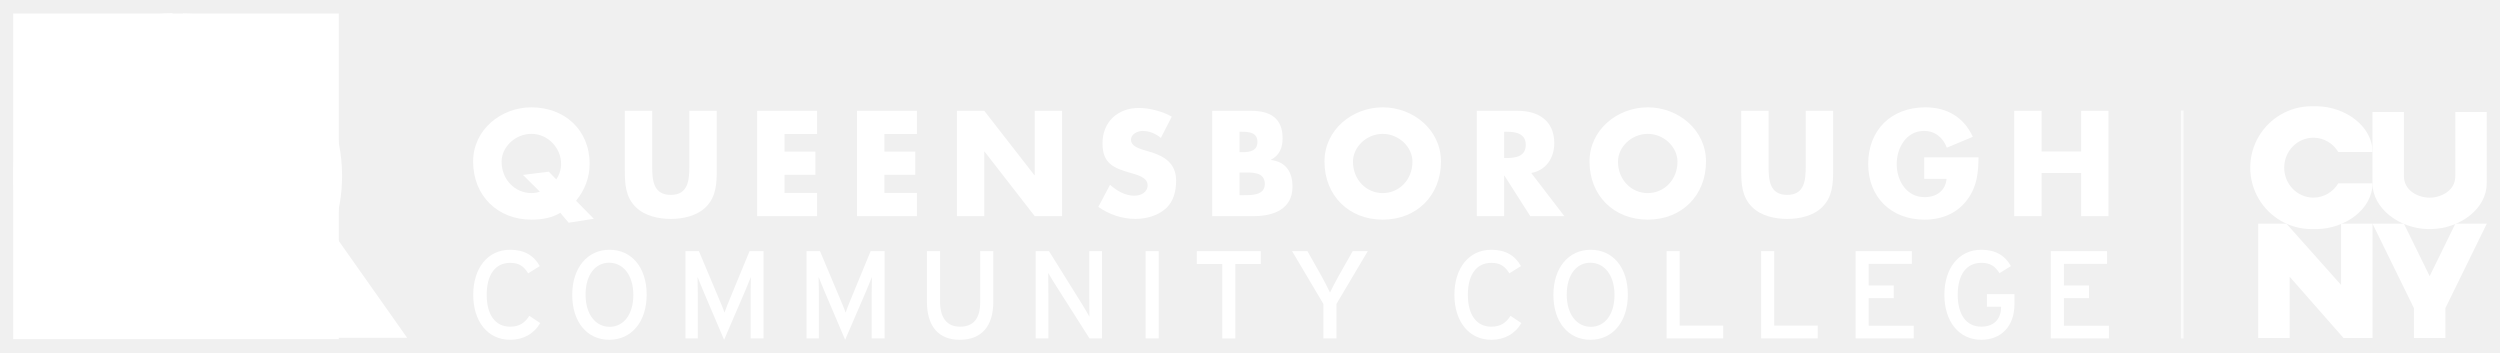
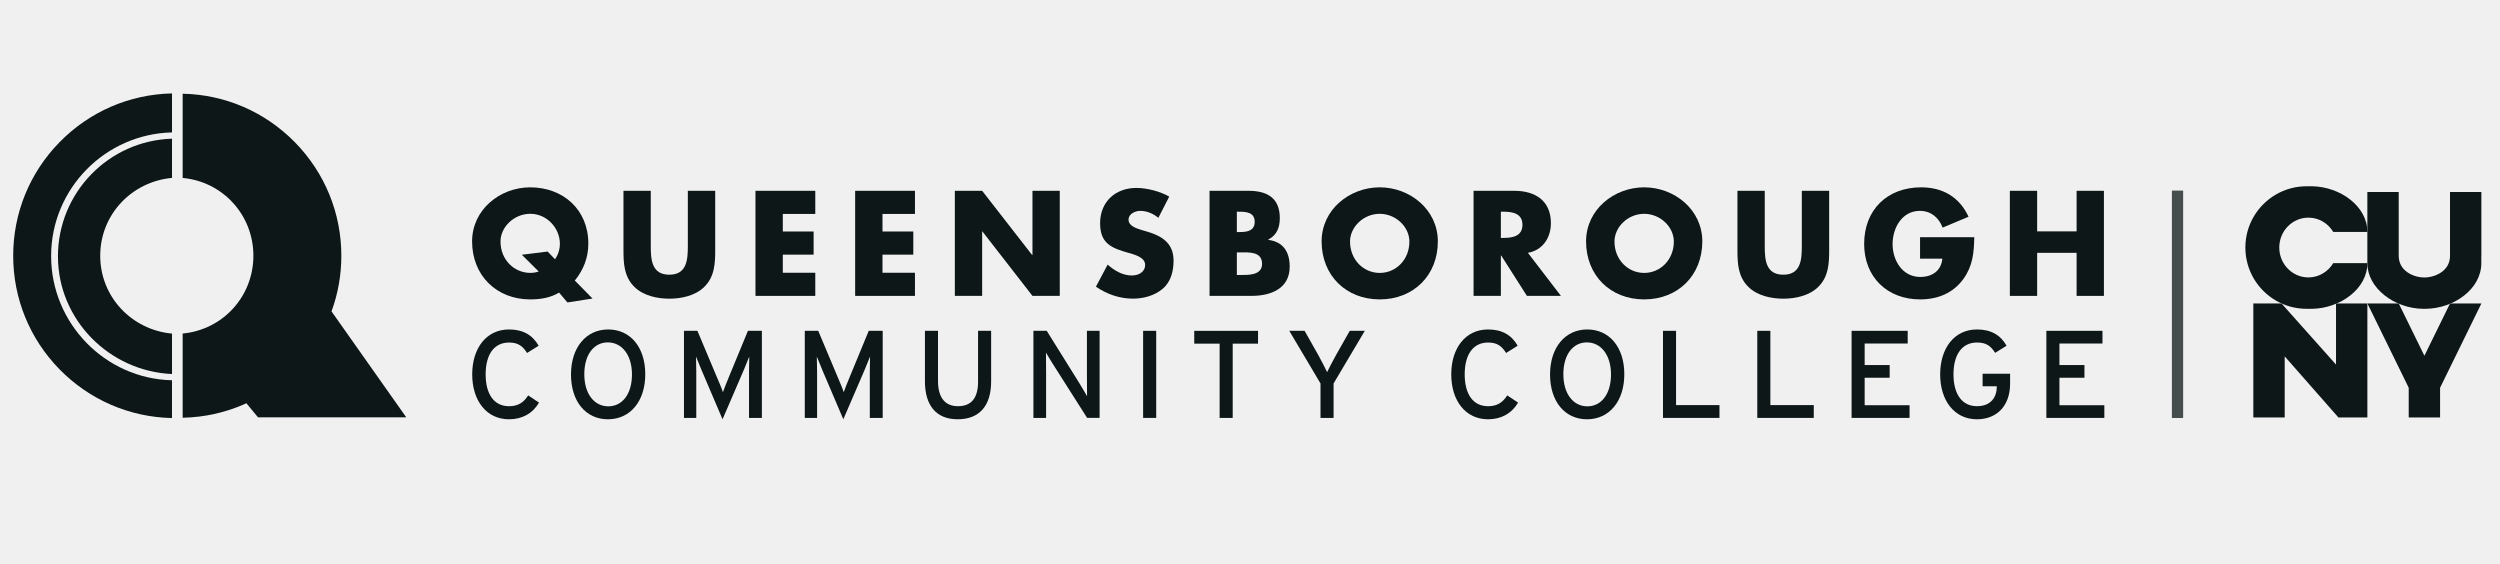
- <svg xmlns="http://www.w3.org/2000/svg" id="eqtJsTML87a1" viewBox="0 0 946.42 133.63" shape-rendering="geometricPrecision" text-rendering="geometricPrecision">
-   <style>
- #eqtJsTML87a42 {animation: eqtJsTML87a42_c_o 10000ms linear 1 normal forwards}@keyframes eqtJsTML87a42_c_o { 0% {opacity: 1} 10% {opacity: 1;animation-timing-function: cubic-bezier(0,0,0.58,1)} 20% {opacity: 0} 23% {opacity: 0;animation-timing-function: cubic-bezier(0.42,0,1,1)} 31% {opacity: 1} 100% {opacity: 1}} #eqtJsTML87a43 {animation: eqtJsTML87a43_c_o 10000ms linear 1 normal forwards}@keyframes eqtJsTML87a43_c_o { 0% {opacity: 1} 10% {opacity: 1;animation-timing-function: cubic-bezier(0,0,0.58,1)} 20% {opacity: 0} 23% {opacity: 0;animation-timing-function: cubic-bezier(0.42,0,1,1)} 33% {opacity: 1} 100% {opacity: 1}} #eqtJsTML87a44_tr {animation: eqtJsTML87a44_tr__tr 10000ms linear 1 normal forwards}@keyframes eqtJsTML87a44_tr__tr { 0% {transform: translate(90.54px,93.265px) rotate(0deg)} 10% {transform: translate(90.54px,93.265px) rotate(0deg);animation-timing-function: cubic-bezier(0.42,0,0.58,1)} 20% {transform: translate(90.54px,93.265px) rotate(180deg)} 23% {transform: translate(90.54px,93.265px) rotate(180deg);animation-timing-function: cubic-bezier(0.42,0,0.58,1)} 33% {transform: translate(90.54px,93.265px) rotate(360deg)} 100% {transform: translate(90.54px,93.265px) rotate(360deg)}} #eqtJsTML87a47_tr {animation: eqtJsTML87a47_tr__tr 10000ms linear 1 normal forwards}@keyframes eqtJsTML87a47_tr__tr { 0% {transform: translate(90.535px,93.16px) rotate(0deg)} 10% {transform: translate(90.535px,93.16px) rotate(0deg);animation-timing-function: cubic-bezier(0.42,0,0.58,1)} 20% {transform: translate(90.535px,93.16px) rotate(-180deg)} 23% {transform: translate(90.535px,93.16px) rotate(-180deg);animation-timing-function: cubic-bezier(0.42,0,0.58,1)} 33% {transform: translate(90.535px,93.16px) rotate(-360deg)} 100% {transform: translate(90.535px,93.16px) rotate(-360deg)}}
- </style>
-   <g transform="translate(-24.58189-29.46821)">
-     <g>
-       <g>
-         <polygon points="954.1,114.15 944.37,134 934.63,114.15 922.74,114.15 938.42,146.13 938.42,157.42 950.32,157.42 950.32,146.13 966,114.15" fill="#fff" />
-         <polygon points="910.84,114.15 910.84,137.34 890.16,114.15 879.47,114.15 879.47,114.15 879.47,157.42 891.37,157.42 891.37,134.23 911.76,157.42 922.74,157.42 922.74,114.15" fill="#fff" />
-         <path d="M965.99,95.98c0-1.57,0-3.15,0-4.72c0-1.44,0-2.87,0-4.26v0v0c0-8.26,0-15.14,0-15.14h-11.64-.26v15.14v8.98c0,1.06-.16,2.02-.5,2.89-.42,1.11-1.12,2.08-2.1,2.92-1.83,1.56-4.49,2.5-7.12,2.51v0v0c0,0-.01,0-.01,0s-.01,0-.01,0v0v0c-2.63-.01-5.29-.94-7.12-2.51-.98-.84-1.68-1.81-2.1-2.92-.33-.87-.5-1.83-.5-2.89v-8.98-15.14h-.26-11.64c0,0,0,6.88,0,15.14v0v0c0,1.39,0,2.82,0,4.26c0,1.57,0,3.15,0,4.72v2.89v0c0,9.57,10.33,17.17,21.07,17.32.11,0,.22,0,.33,0c.04,0,.08,0,.13,0c.03,0,.05,0,.08,0v0c0,0,.01,0,.01,0s.01,0,.01,0c.01,0,.01,0,.01,0v0c.02,0,.05,0,.07,0c.04,0,.08,0,.13,0c.11,0,.22,0,.33,0c10.74-.15,21.07-7.53,21.07-17.32v0-2.89Z" fill="#fff" />
-         <path d="M909.78,98.87c-1.92,3.2-5.35,5.35-9.27,5.41-.05,0-.1,0-.15,0-6.1,0-11.05-5.08-11.05-11.34s4.95-11.34,11.05-11.34c.05,0,.1,0,.15,0c3.92.05,7.35,2.2,9.27,5.41h12.96c0-9.76-10.28-17.13-20.99-17.32-.03,0-.05,0-.08,0-.11,0-.22,0-.33,0-.04,0-.09,0-.13,0-.02,0-.05,0-.07,0v0c0,0-.01,0-.01,0s-.01,0-.01,0-.01,0-.01,0v0c-.03,0-.05,0-.08,0-.04,0-.08,0-.13,0-.11,0-.22,0-.33,0h-.87c-8.51,0-15.96,4.58-20.01,11.4-2.06,3.47-3.24,7.52-3.24,11.85v0c0,0,0,0,0,0s0,0,0,0v0c0,4.33,1.19,8.38,3.24,11.85c4.05,6.83,11.5,11.4,20.01,11.4h.87c.11,0,.22,0,.33,0c.04,0,.09,0,.13,0c.03,0,.05,0,.08,0v0c0,0,.01,0,.01,0s.01,0,.01,0c.01,0,.01,0,.01,0v0c.02,0,.05,0,.07,0c.04,0,.09,0,.13,0c.11,0,.22,0,.33,0c.03,0,.05,0,.08,0c10.72-.19,20.99-7.56,20.99-17.32h-12.96Z" fill="#fff" />
-       </g>
-       <line x1="850.71" y1="71.33" x2="850.71" y2="157.6" opacity="0.75" fill="#fff" stroke="#fff" stroke-miterlimit="10" />
-       <g>
-         <path d="M800.95,157.58v-33.04h21.29v4.82h-16.33v8.17h9.49v4.81h-9.49v10.43h17.04v4.81h-22Z" fill="#fff" />
-         <path d="M774.63,158.1c-8.54,0-13.97-7.03-13.97-17.04s5.43-17.04,13.97-17.04c5.38,0,8.97,2.17,11.23,6.18l-4.34,2.69c-1.7-2.69-3.49-3.92-6.89-3.92-5.76,0-8.92,4.67-8.92,12.08s3.16,12.08,8.92,12.08c5.38,0,7.51-3.54,7.51-7.41v-.14h-5.38v-4.77h10.43v3.82c-.01,8.52-5.2,13.47-12.56,13.47Z" fill="#fff" />
-         <path d="M727.05,157.58v-33.04h21.29v4.82h-16.33v8.17h9.49v4.81h-9.49v10.43h17.04v4.81h-22Z" fill="#fff" />
-         <path d="M691.28,157.58v-33.04h4.96v28.18h16.47v4.86h-21.43Z" fill="#fff" />
-         <path d="M655.5,157.58v-33.04h4.96v28.18h16.47v4.86h-21.43Z" fill="#fff" />
-         <path d="M626.67,158.1c-8.35,0-14.02-6.7-14.02-16.99s5.76-17.09,14.11-17.09c8.4,0,14.07,6.7,14.07,16.99c0,10.3-5.76,17.09-14.16,17.09Zm-.05-29.17c-5.24,0-8.92,4.58-8.92,12.08s3.82,12.18,9.11,12.18c5.24,0,8.97-4.58,8.97-12.08s-3.87-12.18-9.16-12.18Z" fill="#fff" />
-         <path d="M589.14,158.1c-8.54,0-13.97-7.03-13.97-17.04s5.43-17.04,13.97-17.04c5.38,0,8.97,2.17,11.23,6.18l-4.39,2.74c-1.7-2.69-3.45-3.96-6.84-3.96-5.76,0-8.87,4.67-8.87,12.08s3.11,12.08,8.87,12.08c3.45,0,5.57-1.42,7.27-4.11l4.11,2.74c-2.36,4.07-6.37,6.33-11.38,6.33Z" fill="#fff" />
-         <path d="M530.53,144.51v13.07h-4.96v-13.07l-11.85-19.97h5.81l5.15,9.11c1.13,2.03,2.83,5.33,3.4,6.56.57-1.23,2.22-4.39,3.4-6.51l5.19-9.16h5.71l-11.85,19.97Z" fill="#fff" />
-         <path d="M492.25,129.41v28.18h-4.96v-28.18h-9.63v-4.86h24.21v4.86h-9.62Z" fill="#fff" />
-         <path d="M458.27,157.58v-33.04h4.96v33.04h-4.96Z" fill="#fff" />
-         <path d="M437.03,157.58l-13.17-20.72c-.8-1.23-1.94-3.21-2.45-4.06c0,1.23.05,5.81.05,7.65v17.13h-4.81v-33.04h5.05l12.56,20.15c.85,1.37,2.27,3.82,2.74,4.67c0-1.23-.05-5.95-.05-7.79v-17.04h4.81v33.04h-4.73Z" fill="#fff" />
-         <path d="M387.9,158.1c-8.17,0-12.41-5.29-12.41-14.4v-19.16h4.96v19.02c0,6.23,2.6,9.58,7.55,9.58c5.19,0,7.65-3.21,7.65-9.25v-19.35h4.96v19.26c-.02,9.25-4.5,14.3-12.71,14.3Z" fill="#fff" />
-         <path d="M354.58,157.58v-17.46c0-1.98.05-4.86.09-5.81-.38.94-1.32,3.3-2.12,5.19l-8.02,18.6-7.93-18.6c-.8-1.89-1.75-4.25-2.12-5.19.05.94.1,3.82.1,5.81v17.46h-4.67v-33.04h5.1l7.41,17.61c.8,1.89,1.84,4.29,2.27,5.66.47-1.37,1.42-3.73,2.22-5.66l7.27-17.61h5.29v33.04h-4.89Z" fill="#fff" />
-         <path d="M308.75,157.58v-17.46c0-1.98.05-4.86.09-5.81-.38.94-1.32,3.3-2.12,5.19l-8.02,18.6-7.93-18.6c-.8-1.89-1.75-4.25-2.12-5.19.05.94.09,3.82.09,5.81v17.46h-4.67v-33.04h5.1l7.41,17.61c.8,1.89,1.84,4.29,2.27,5.66.47-1.37,1.42-3.73,2.22-5.66l7.27-17.61h5.29v33.04h-4.88Z" fill="#fff" />
-         <path d="M255.23,158.1c-8.35,0-14.02-6.7-14.02-16.99s5.76-17.09,14.11-17.09c8.4,0,14.07,6.7,14.07,16.99c0,10.3-5.76,17.09-14.16,17.09Zm-.05-29.17c-5.24,0-8.92,4.58-8.92,12.08s3.82,12.18,9.11,12.18c5.24,0,8.97-4.58,8.97-12.08s-3.87-12.18-9.16-12.18Z" fill="#fff" />
-         <path d="M217.7,158.1c-8.54,0-13.97-7.03-13.97-17.04s5.43-17.04,13.97-17.04c5.38,0,8.97,2.17,11.23,6.18l-4.39,2.74c-1.7-2.69-3.45-3.96-6.84-3.96-5.76,0-8.87,4.67-8.87,12.08s3.12,12.08,8.87,12.08c3.45,0,5.57-1.42,7.27-4.11l4.11,2.74c-2.36,4.07-6.37,6.33-11.38,6.33Z" fill="#fff" />
-       </g>
-       <g>
-         <path d="M812.43,86.81v-15.39h10.36v39.87h-10.36v-16.34h-14.97v16.34h-10.36v-39.87h10.36v15.39h14.97Z" fill="#fff" />
-         <path d="M773.6,89.03c-.11,5.82-.53,10.79-4.07,15.76-3.91,5.45-9.78,7.83-16.45,7.83-12.53,0-21.26-8.51-21.26-21.05c0-12.96,8.78-21.47,21.63-21.47c8.2,0,14.54,3.7,17.98,11.16l-9.84,4.12c-1.43-3.81-4.44-6.35-8.62-6.35-6.82,0-10.36,6.5-10.36,12.59c0,6.19,3.7,12.48,10.52,12.48c4.49,0,7.93-2.33,8.36-6.93h-8.46v-8.14h20.57Z" fill="#fff" />
-         <path d="M718.55,71.42v22.42c0,5.13-.21,10.21-4.18,14.07-3.33,3.28-8.57,4.44-13.22,4.44s-9.89-1.16-13.22-4.44c-3.97-3.86-4.18-8.94-4.18-14.07v-22.42h10.36v20.99c0,5.18.37,10.84,7.03,10.84s7.03-5.66,7.03-10.84v-20.99h10.38Z" fill="#fff" />
-         <path d="M670.42,90.62c0,12.9-9.25,22-22.05,22s-22.05-9.1-22.05-22c0-12.06,10.58-20.52,22.05-20.52s22.05,8.46,22.05,20.52Zm-33.32.05c0,6.87,5.08,11.9,11.26,11.9s11.26-5.02,11.26-11.9c0-5.5-5.08-10.52-11.26-10.52s-11.26,5.02-11.26,10.52Z" fill="#fff" />
-         <path d="M616.79,111.29h-12.9l-9.78-15.34h-.11v15.34h-10.36v-39.87h15.49c7.88,0,13.85,3.75,13.85,12.27c0,5.5-3.07,10.26-8.73,11.26l12.54,16.34ZM594,89.29h1c3.38,0,7.19-.63,7.19-4.97s-3.81-4.97-7.19-4.97h-1v9.94Z" fill="#fff" />
-         <path d="M570.09,90.62c0,12.9-9.25,22-22.05,22s-22.05-9.1-22.05-22c0-12.06,10.58-20.52,22.05-20.52s22.05,8.46,22.05,20.52Zm-33.32.05c0,6.87,5.08,11.9,11.26,11.9c6.19,0,11.26-5.02,11.26-11.9c0-5.5-5.08-10.52-11.26-10.52s-11.26,5.02-11.26,10.52Z" fill="#fff" />
-         <path d="M483.47,111.29v-39.87h14.81c7.09,0,11.85,2.75,11.85,10.36c0,3.6-1.16,6.5-4.39,8.14v.11c5.71.74,8.14,4.6,8.14,10.15c0,8.36-7.14,11.1-14.44,11.1h-15.97Zm10.36-24.22h1.16c2.75,0,5.61-.48,5.61-3.86c0-3.65-3.23-3.86-6.03-3.86h-.74v7.72Zm0,16.29h1.32c3.07,0,8.25.16,8.25-4.23c0-4.81-5.13-4.34-8.51-4.34h-1.06v8.57Z" fill="#fff" />
-         <path d="M464.05,81.68c-1.9-1.59-4.34-2.64-6.87-2.64-1.9,0-4.44,1.11-4.44,3.33c0,2.33,2.8,3.23,4.6,3.81l2.64.79c5.55,1.64,9.84,4.44,9.84,10.89c0,3.97-.95,8.04-4.12,10.73-3.12,2.64-7.3,3.75-11.32,3.75-5.02,0-9.94-1.69-14.01-4.55l4.44-8.36c2.59,2.27,5.66,4.12,9.2,4.12c2.43,0,5.02-1.22,5.02-4.02c0-2.91-4.07-3.91-6.29-4.55-6.5-1.85-10.79-3.54-10.79-11.26c0-8.09,5.76-13.38,13.75-13.38c4.02,0,8.94,1.27,12.48,3.28l-4.13,8.06Z" fill="#fff" />
-         <path d="M386.84,71.42h10.36L416.18,95.8h.11v-24.38h10.36v39.87h-10.36L397.31,86.86h-.11v24.43h-10.36v-39.87Z" fill="#fff" />
-         <path d="M359.39,80.2v6.66h11.69v8.78h-11.69v6.87h12.32v8.78h-22.69v-39.87h22.69v8.78h-12.32Z" fill="#fff" />
-         <path d="M321.57,80.2v6.66h11.69v8.78h-11.69v6.87h12.32v8.78h-22.69v-39.87h22.69v8.78h-12.32Z" fill="#fff" />
-         <path d="M295.92,71.42v22.42c0,5.13-.21,10.21-4.18,14.07-3.33,3.28-8.57,4.44-13.22,4.44s-9.89-1.16-13.22-4.44c-3.97-3.86-4.18-8.94-4.18-14.07v-22.42h10.36v20.99c0,5.18.37,10.84,7.03,10.84s7.03-5.66,7.03-10.84v-20.99h10.38Z" fill="#fff" />
-         <path d="M239.86,113.78l-3.17-3.75c-3.07,1.85-6.66,2.59-10.95,2.59-12.8,0-22.05-9.1-22.05-22c0-12.06,10.58-20.52,22.05-20.52c12.43,0,22.05,8.41,22.05,21.36c0,5.29-1.8,9.89-5.13,14.01l6.72,6.82-9.52,1.49Zm-4.71-16.4c1.22-1.69,1.85-3.86,1.85-5.87c0-5.98-4.97-11.37-11.21-11.37-6.19,0-11.32,5.02-11.32,10.52c0,6.87,5.13,11.9,11.32,11.9c1.06,0,2.12-.16,3.17-.53l-6.4-6.35l9.78-1.22l2.81,2.92Z" fill="#fff" />
-       </g>
-     </g>
-     <g transform="matrix(.950009 0 0 0.950009 5.206562 7.657162)">
-       <path id="eqtJsTML87a42" d="M152.79,115.27c2.6-7.11,3.92-14.57,3.92-22.2c0-17.05-6.58-33.14-18.52-45.32-11.92-12.16-27.84-19.05-44.84-19.41h-.01v33.63c16.11,1.51,28.25,14.86,28.25,31.07s-12.14,29.55-28.25,31.07v33.63h.01c8.89-.19,17.45-2.13,25.45-5.78l4.63,5.61h59.21l-29.85-42.3Z" fill="#fff" />
-       <g id="eqtJsTML87a43">
-         <g id="eqtJsTML87a44_tr" transform="translate(90.54,93.265) rotate(0)">
-           <g transform="translate(-90.54,-93.265)">
-             <rect width="94" height="94" rx="0" ry="0" transform="translate(43.55 46.24)" fill="#fff" />
-             <path d="M89.09,124.14c-16.08-1.49-28.67-14.62-28.67-31.09s12.59-29.6,28.67-31.09v-15.66c-25.3.79-45.55,21.54-45.56,47.03h.01c.01,25.28,20.5,45.86,45.55,46.96v-16.15Z" fill="#fff" />
-           </g>
-         </g>
-         <g id="eqtJsTML87a47_tr" transform="translate(90.535,93.16) rotate(0)">
-           <g transform="translate(-90.535,-93.16)">
-             <rect width="129.75" height="129.75" rx="0" ry="0" transform="translate(25.66 28.35)" fill="#fff" />
-             <path d="M89.08,28.22c-17.02.37-32.96,7.29-44.89,19.47C32.24,59.88,25.66,76,25.66,93.07c.01,17.07,6.59,33.18,18.53,45.36c11.93,12.16,27.87,19.07,44.88,19.44h.01v-15.09c-26.72-.61-48.27-22.75-48.27-49.61s21.56-48.76,48.28-49.37v-15.58h-.01Z" fill="#fff" />
-           </g>
-         </g>
-       </g>
-     </g>
-   </g>
+ <svg xmlns="http://www.w3.org/2000/svg" width="222" height="50" viewBox="0 0 222 50" fill="none">
+   <path d="M217.564 26.945L215.286 31.591L213.007 26.945H210.224L213.894 34.431V37.073H216.679V34.431L220.349 26.945H217.564Z" fill="#0D1717" />
+   <path d="M207.438 26.945V32.373L202.598 26.945H200.096V37.073H202.881V31.645L207.654 37.073H210.223V26.945H207.438Z" fill="#0D1717" />
+   <path d="M220.346 22.692C220.346 22.325 220.346 21.955 220.346 21.588C220.346 21.251 220.346 20.916 220.346 20.59C220.346 18.657 220.346 17.047 220.346 17.047H217.622H217.561V20.59V22.692C217.561 22.941 217.523 23.165 217.444 23.369C217.345 23.629 217.182 23.856 216.952 24.052C216.524 24.417 215.901 24.637 215.286 24.64H215.283H215.281C214.666 24.637 214.043 24.42 213.615 24.052C213.385 23.856 213.221 23.629 213.123 23.369C213.046 23.165 213.006 22.941 213.006 22.692V20.59V17.047H212.945H210.221C210.221 17.047 210.221 18.657 210.221 20.59C210.221 20.916 210.221 21.251 210.221 21.588C210.221 21.955 210.221 22.325 210.221 22.692V23.369C210.221 25.609 212.639 27.388 215.152 27.423C215.178 27.423 215.204 27.423 215.23 27.423C215.239 27.423 215.248 27.423 215.26 27.423C215.267 27.423 215.272 27.423 215.279 27.423H215.281H215.283C215.286 27.423 215.286 27.423 215.286 27.423C215.29 27.423 215.297 27.423 215.302 27.423C215.312 27.423 215.321 27.423 215.333 27.423C215.358 27.423 215.384 27.423 215.41 27.423C217.924 27.388 220.341 25.66 220.341 23.369V22.692H220.346Z" fill="#0D1717" />
+   <path d="M207.19 23.369C206.74 24.118 205.938 24.621 205.02 24.635C205.008 24.635 204.997 24.635 204.985 24.635C203.557 24.635 202.399 23.446 202.399 21.981C202.399 20.516 203.557 19.327 204.985 19.327C204.997 19.327 205.008 19.327 205.02 19.327C205.938 19.338 206.74 19.842 207.19 20.593H210.223C210.223 18.309 207.817 16.584 205.31 16.539C205.303 16.539 205.299 16.539 205.292 16.539C205.266 16.539 205.24 16.539 205.214 16.539C205.205 16.539 205.193 16.539 205.184 16.539C205.179 16.539 205.172 16.539 205.168 16.539H205.165H205.163H205.161C205.154 16.539 205.149 16.539 205.142 16.539C205.133 16.539 205.123 16.539 205.111 16.539C205.086 16.539 205.06 16.539 205.034 16.539H204.831C202.839 16.539 201.095 17.611 200.147 19.207C199.665 20.02 199.389 20.968 199.389 21.981C199.389 22.994 199.667 23.942 200.147 24.755C201.095 26.353 202.839 27.423 204.831 27.423H205.034C205.06 27.423 205.086 27.423 205.111 27.423C205.121 27.423 205.133 27.423 205.142 27.423C205.149 27.423 205.154 27.423 205.161 27.423H205.163H205.165C205.168 27.423 205.168 27.423 205.168 27.423C205.172 27.423 205.179 27.423 205.184 27.423C205.193 27.423 205.205 27.423 205.214 27.423C205.24 27.423 205.266 27.423 205.292 27.423C205.299 27.423 205.303 27.423 205.31 27.423C207.82 27.378 210.223 25.653 210.223 23.369H207.19Z" fill="#0D1717" />
+   <path opacity="0.75" d="M193.363 16.924V37.116" stroke="#0D1717" stroke-miterlimit="10" />
+   <path d="M181.717 37.11V29.377H186.7V30.505H182.878V32.417H185.099V33.543H182.878V35.984H186.866V37.11H181.717Z" fill="#0D1717" />
+   <path d="M175.557 37.233C173.558 37.233 172.287 35.587 172.287 33.244C172.287 30.901 173.558 29.256 175.557 29.256C176.816 29.256 177.656 29.764 178.185 30.702L177.17 31.332C176.772 30.702 176.353 30.415 175.557 30.415C174.209 30.415 173.469 31.508 173.469 33.242C173.469 34.976 174.209 36.069 175.557 36.069C176.816 36.069 177.315 35.241 177.315 34.335V34.302H176.055V33.186H178.497V34.08C178.494 36.074 177.28 37.233 175.557 37.233Z" fill="#0D1717" />
+   <path d="M164.42 37.11V29.377H169.403V30.505H165.581V32.417H167.802V33.543H165.581V35.984H169.569V37.11H164.42Z" fill="#0D1717" />
+   <path d="M156.047 37.11V29.377H157.208V35.973H161.063V37.11H156.047Z" fill="#0D1717" />
+   <path d="M147.673 37.11V29.377H148.834V35.973H152.689V37.11H147.673Z" fill="#0D1717" />
+   <path d="M140.925 37.233C138.971 37.233 137.644 35.664 137.644 33.256C137.644 30.848 138.992 29.256 140.946 29.256C142.912 29.256 144.239 30.824 144.239 33.233C144.239 35.643 142.891 37.233 140.925 37.233ZM140.913 30.405C139.687 30.405 138.826 31.477 138.826 33.233C138.826 34.988 139.72 36.083 140.958 36.083C142.184 36.083 143.057 35.011 143.057 33.256C143.057 31.5 142.152 30.405 140.913 30.405Z" fill="#0D1717" />
+   <path d="M132.141 37.233C130.142 37.233 128.871 35.587 128.871 33.244C128.871 30.901 130.142 29.256 132.141 29.256C133.4 29.256 134.24 29.764 134.769 30.702L133.742 31.344C133.344 30.714 132.934 30.417 132.141 30.417C130.793 30.417 130.065 31.51 130.065 33.244C130.065 34.979 130.793 36.072 132.141 36.072C132.948 36.072 133.445 35.739 133.843 35.11L134.805 35.751C134.252 36.704 133.314 37.233 132.141 37.233Z" fill="#0D1717" />
+   <path d="M118.422 34.051V37.11H117.261V34.051L114.487 29.377H115.847L117.053 31.509C117.317 31.984 117.715 32.757 117.848 33.045C117.982 32.757 118.368 32.017 118.644 31.521L119.859 29.377H121.195L118.422 34.051Z" fill="#0D1717" />
+   <path d="M109.463 30.516V37.112H108.302V30.516H106.048V29.379H111.714V30.516H109.463Z" fill="#0D1717" />
+   <path d="M101.51 37.11V29.377H102.671V37.11H101.51Z" fill="#0D1717" />
+   <path d="M96.538 37.111L93.455 32.261C93.268 31.973 93.001 31.51 92.882 31.311C92.882 31.599 92.893 32.671 92.893 33.101V37.111H91.768V29.377H92.95L95.889 34.094C96.088 34.414 96.421 34.988 96.531 35.187C96.531 34.899 96.519 33.794 96.519 33.363V29.375H97.645V37.108H96.538V37.111Z" fill="#0D1717" />
+   <path d="M85.038 37.232C83.126 37.232 82.134 35.994 82.134 33.861V29.377H83.295V33.829C83.295 35.287 83.903 36.071 85.062 36.071C86.277 36.071 86.852 35.32 86.852 33.906V29.377H88.013V33.885C88.009 36.05 86.96 37.232 85.038 37.232Z" fill="#0D1717" />
+   <path d="M77.239 37.11V33.024C77.239 32.56 77.251 31.886 77.26 31.664C77.171 31.884 76.951 32.436 76.764 32.879L74.887 37.232L73.031 32.879C72.844 32.436 72.621 31.884 72.534 31.664C72.546 31.884 72.558 32.558 72.558 33.024V37.11H71.465V29.377H72.659L74.393 33.499C74.58 33.941 74.824 34.503 74.924 34.824C75.034 34.503 75.257 33.95 75.444 33.499L77.145 29.377H78.384V37.11H77.239Z" fill="#0D1717" />
+   <path d="M66.513 37.11V33.024C66.513 32.56 66.525 31.886 66.534 31.664C66.445 31.884 66.225 32.436 66.038 32.879L64.161 37.232L62.304 32.879C62.117 32.436 61.895 31.884 61.808 31.664C61.82 31.884 61.829 32.558 61.829 33.024V37.11H60.736V29.377H61.93L63.664 33.499C63.852 33.941 64.095 34.503 64.196 34.824C64.306 34.503 64.528 33.95 64.715 33.499L66.417 29.377H67.655V37.11H66.513Z" fill="#0D1717" />
+   <path d="M53.986 37.233C52.031 37.233 50.704 35.664 50.704 33.256C50.704 30.848 52.052 29.256 54.007 29.256C55.973 29.256 57.3 30.824 57.3 33.233C57.3 35.643 55.952 37.233 53.986 37.233ZM53.974 30.405C52.747 30.405 51.886 31.477 51.886 33.233C51.886 34.988 52.78 36.083 54.018 36.083C55.245 36.083 56.118 35.011 56.118 33.256C56.118 31.5 55.212 30.405 53.974 30.405Z" fill="#0D1717" />
+   <path d="M45.202 37.233C43.203 37.233 41.932 35.587 41.932 33.244C41.932 30.901 43.203 29.256 45.202 29.256C46.461 29.256 47.301 29.764 47.83 30.702L46.802 31.344C46.404 30.714 45.995 30.417 45.202 30.417C43.853 30.417 43.125 31.51 43.125 33.244C43.125 34.979 43.856 36.072 45.202 36.072C46.009 36.072 46.505 35.739 46.903 35.11L47.865 35.751C47.313 36.704 46.374 37.233 45.202 37.233Z" fill="#0D1717" />
+   <path d="M184.403 20.546V16.943H186.828V26.275H184.403V22.451H180.899V26.275H178.475V16.943H180.899V20.546H184.403Z" fill="#0D1717" />
+   <path d="M175.315 21.066C175.289 22.428 175.191 23.591 174.363 24.754C173.447 26.03 172.073 26.587 170.512 26.587C167.579 26.587 165.536 24.595 165.536 21.66C165.536 18.627 167.591 16.635 170.599 16.635C172.518 16.635 174.002 17.501 174.807 19.247L172.504 20.211C172.169 19.319 171.465 18.725 170.486 18.725C168.89 18.725 168.062 20.246 168.062 21.672C168.062 23.121 168.928 24.593 170.524 24.593C171.575 24.593 172.38 24.047 172.481 22.971H170.501V21.066H175.315Z" fill="#0D1717" />
+   <path d="M162.43 16.943V22.191C162.43 23.392 162.381 24.581 161.452 25.484C160.673 26.252 159.446 26.523 158.358 26.523C157.269 26.523 156.043 26.252 155.264 25.484C154.334 24.581 154.285 23.392 154.285 22.191V16.943H156.71V21.856C156.71 23.069 156.797 24.393 158.355 24.393C159.914 24.393 160.001 23.069 160.001 21.856V16.943H162.43Z" fill="#0D1717" />
+   <path d="M151.165 21.438C151.165 24.457 149 26.587 146.004 26.587C143.008 26.587 140.843 24.457 140.843 21.438C140.843 18.615 143.319 16.635 146.004 16.635C148.688 16.635 151.165 18.615 151.165 21.438ZM143.366 21.449C143.366 23.057 144.555 24.235 146.001 24.235C147.448 24.235 148.637 23.06 148.637 21.449C148.637 20.162 147.448 18.987 146.001 18.987C144.555 18.987 143.366 20.162 143.366 21.449Z" fill="#0D1717" />
+   <path d="M138.612 26.275H135.592L133.303 22.685H133.277V26.275H130.853V16.943H134.478C136.323 16.943 137.72 17.821 137.72 19.815C137.72 21.103 137.001 22.217 135.677 22.451L138.612 26.275ZM133.277 21.126H133.511C134.303 21.126 135.194 20.979 135.194 19.963C135.194 18.947 134.303 18.799 133.511 18.799H133.277V21.126Z" fill="#0D1717" />
+   <path d="M127.681 21.438C127.681 24.457 125.516 26.587 122.52 26.587C119.524 26.587 117.359 24.457 117.359 21.438C117.359 18.615 119.836 16.635 122.52 16.635C125.205 16.635 127.681 18.615 127.681 21.438ZM119.883 21.449C119.883 23.057 121.072 24.235 122.518 24.235C123.967 24.235 125.154 23.06 125.154 21.449C125.154 20.162 123.965 18.987 122.518 18.987C121.072 18.987 119.883 20.162 119.883 21.449Z" fill="#0D1717" />
+   <path d="M107.407 26.275V16.943H110.874C112.533 16.943 113.647 17.587 113.647 19.368C113.647 20.211 113.376 20.89 112.62 21.273V21.299C113.956 21.472 114.525 22.376 114.525 23.675C114.525 25.632 112.854 26.273 111.145 26.273H107.407V26.275ZM109.832 20.606H110.104C110.747 20.606 111.417 20.494 111.417 19.703C111.417 18.849 110.661 18.799 110.005 18.799H109.832V20.606ZM109.832 24.419H110.141C110.86 24.419 112.072 24.457 112.072 23.429C112.072 22.303 110.871 22.413 110.08 22.413H109.832V24.419Z" fill="#0D1717" />
+   <path d="M102.862 19.344C102.417 18.971 101.846 18.726 101.254 18.726C100.809 18.726 100.215 18.986 100.215 19.505C100.215 20.051 100.87 20.261 101.291 20.397L101.909 20.582C103.208 20.966 104.212 21.621 104.212 23.131C104.212 24.06 103.99 25.013 103.248 25.642C102.518 26.26 101.539 26.52 100.599 26.52C99.424 26.52 98.272 26.124 97.319 25.455L98.359 23.498C98.965 24.03 99.683 24.463 100.512 24.463C101.081 24.463 101.687 24.177 101.687 23.522C101.687 22.84 100.734 22.607 100.215 22.457C98.693 22.024 97.689 21.628 97.689 19.821C97.689 17.928 99.037 16.689 100.907 16.689C101.848 16.689 103 16.987 103.829 17.457L102.862 19.344Z" fill="#0D1717" />
+   <path d="M84.79 16.943H87.215L91.657 22.65H91.683V16.943H94.108V26.275H91.683L87.241 20.557H87.215V26.275H84.79V16.943Z" fill="#0D1717" />
+   <path d="M78.365 18.998V20.557H81.101V22.612H78.365V24.22H81.248V26.275H75.938V16.943H81.248V18.998H78.365Z" fill="#0D1717" />
+   <path d="M69.513 18.998V20.557H72.249V22.612H69.513V24.22H72.397V26.275H67.086V16.943H72.397V18.998H69.513Z" fill="#0D1717" />
+   <path d="M63.51 16.943V22.191C63.51 23.392 63.46 24.581 62.531 25.484C61.752 26.252 60.525 26.523 59.437 26.523C58.349 26.523 57.122 26.252 56.343 25.484C55.413 24.581 55.364 23.392 55.364 22.191V16.943H57.789V21.856C57.789 23.069 57.876 24.393 59.435 24.393C60.993 24.393 61.08 23.069 61.08 21.856V16.943H63.51Z" fill="#0D1717" />
+   <path d="M50.388 26.858L49.646 25.981C48.927 26.414 48.087 26.587 47.083 26.587C44.087 26.587 41.922 24.457 41.922 21.438C41.922 18.615 44.398 16.635 47.083 16.635C49.992 16.635 52.244 18.603 52.244 21.634C52.244 22.872 51.823 23.949 51.043 24.913L52.616 26.51L50.388 26.858ZM49.285 23.02C49.571 22.624 49.718 22.116 49.718 21.646C49.718 20.246 48.555 18.985 47.095 18.985C45.646 18.985 44.445 20.16 44.445 21.447C44.445 23.055 45.646 24.232 47.095 24.232C47.343 24.232 47.591 24.195 47.837 24.108L46.339 22.622L48.628 22.337L49.285 23.02Z" fill="#0D1717" />
+   <path d="M29.439 27.652C30.017 26.071 30.311 24.412 30.311 22.716C30.311 18.924 28.848 15.347 26.192 12.638C23.542 9.934 20.002 8.402 16.222 8.322H16.22V15.8C19.802 16.136 22.501 19.105 22.501 22.709C22.501 26.313 19.802 29.28 16.22 29.618V37.096H16.222C18.199 37.053 20.102 36.622 21.881 35.81L22.91 37.058H36.076L29.439 27.652Z" fill="#0D1717" />
+   <path d="M15.275 29.623C11.7 29.292 8.9 26.372 8.9 22.71C8.9 19.047 11.7 16.128 15.275 15.797V12.315C9.65 12.49 5.147 17.104 5.145 22.772H5.147C5.149 28.393 9.705 32.969 15.275 33.214V29.623Z" fill="#0D1717" />
+   <path d="M15.273 8.295C11.488 8.377 7.944 9.916 5.291 12.624C2.634 15.335 1.171 18.919 1.171 22.715C1.173 26.511 2.636 30.093 5.291 32.801C7.944 35.505 11.488 37.041 15.271 37.124H15.273V33.768C9.331 33.633 4.54 28.71 4.54 22.737C4.54 16.765 9.334 11.895 15.275 11.759V8.295H15.273Z" fill="#0D1717" />
</svg>
